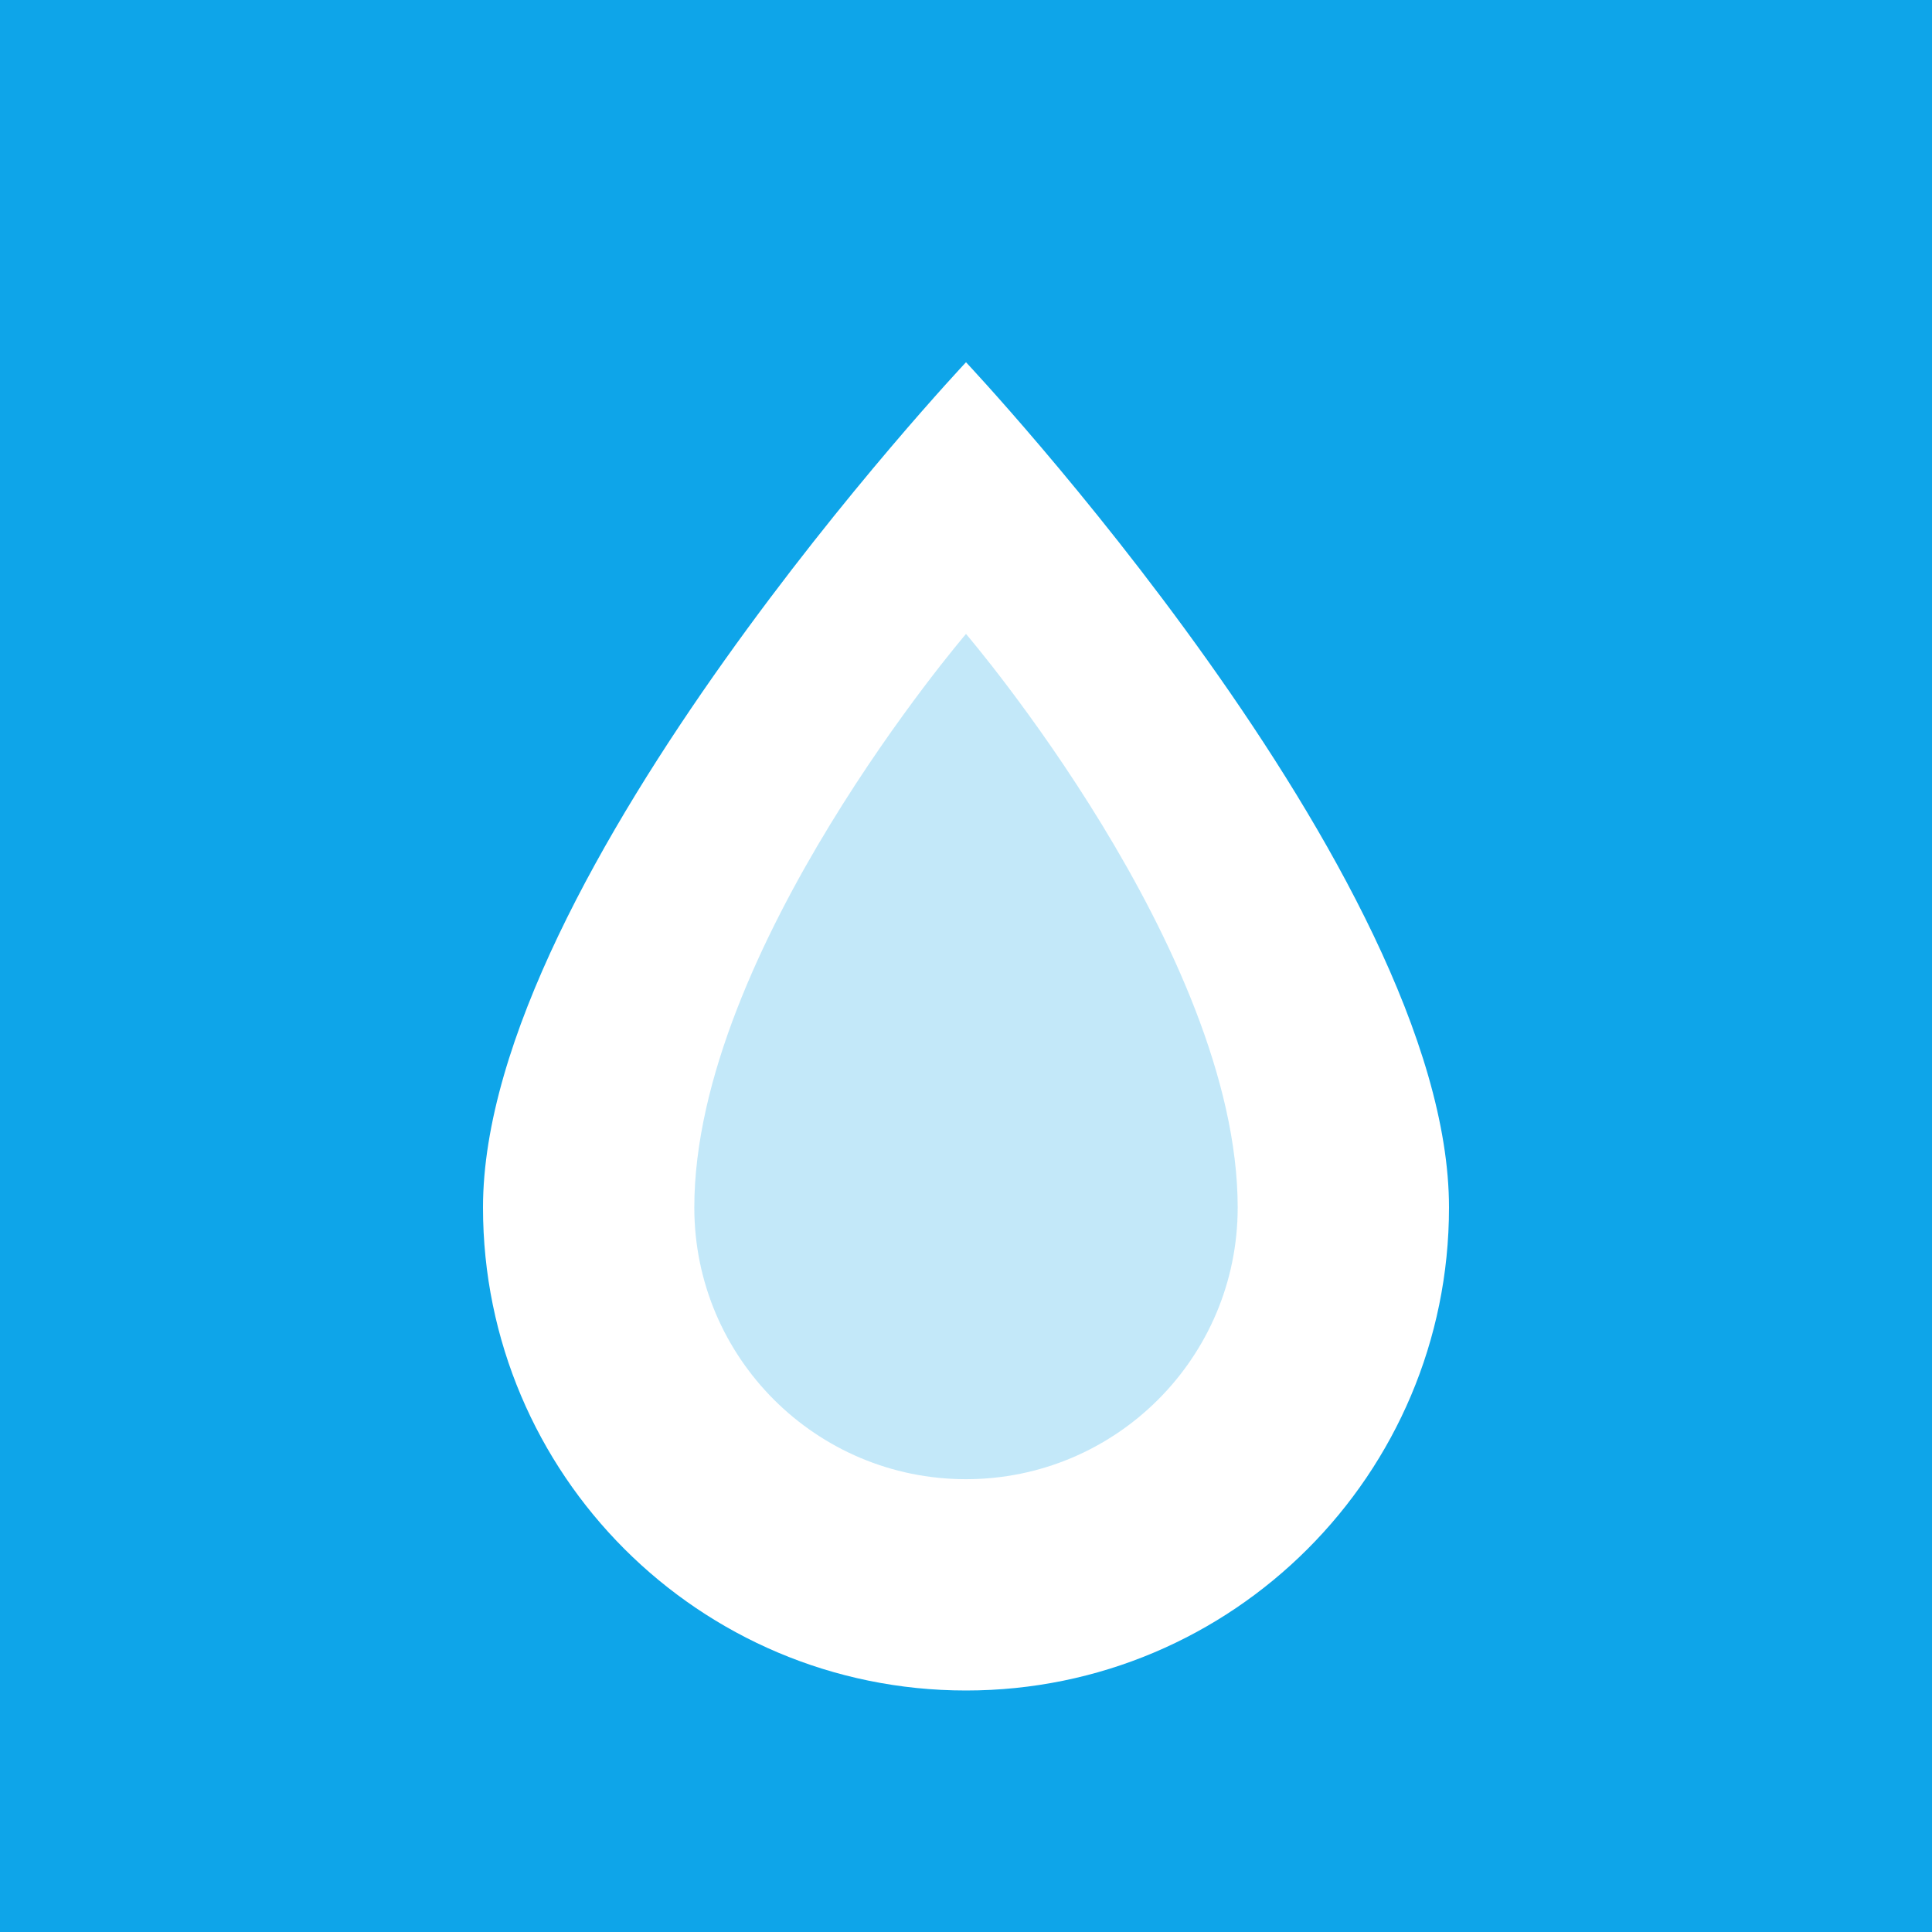
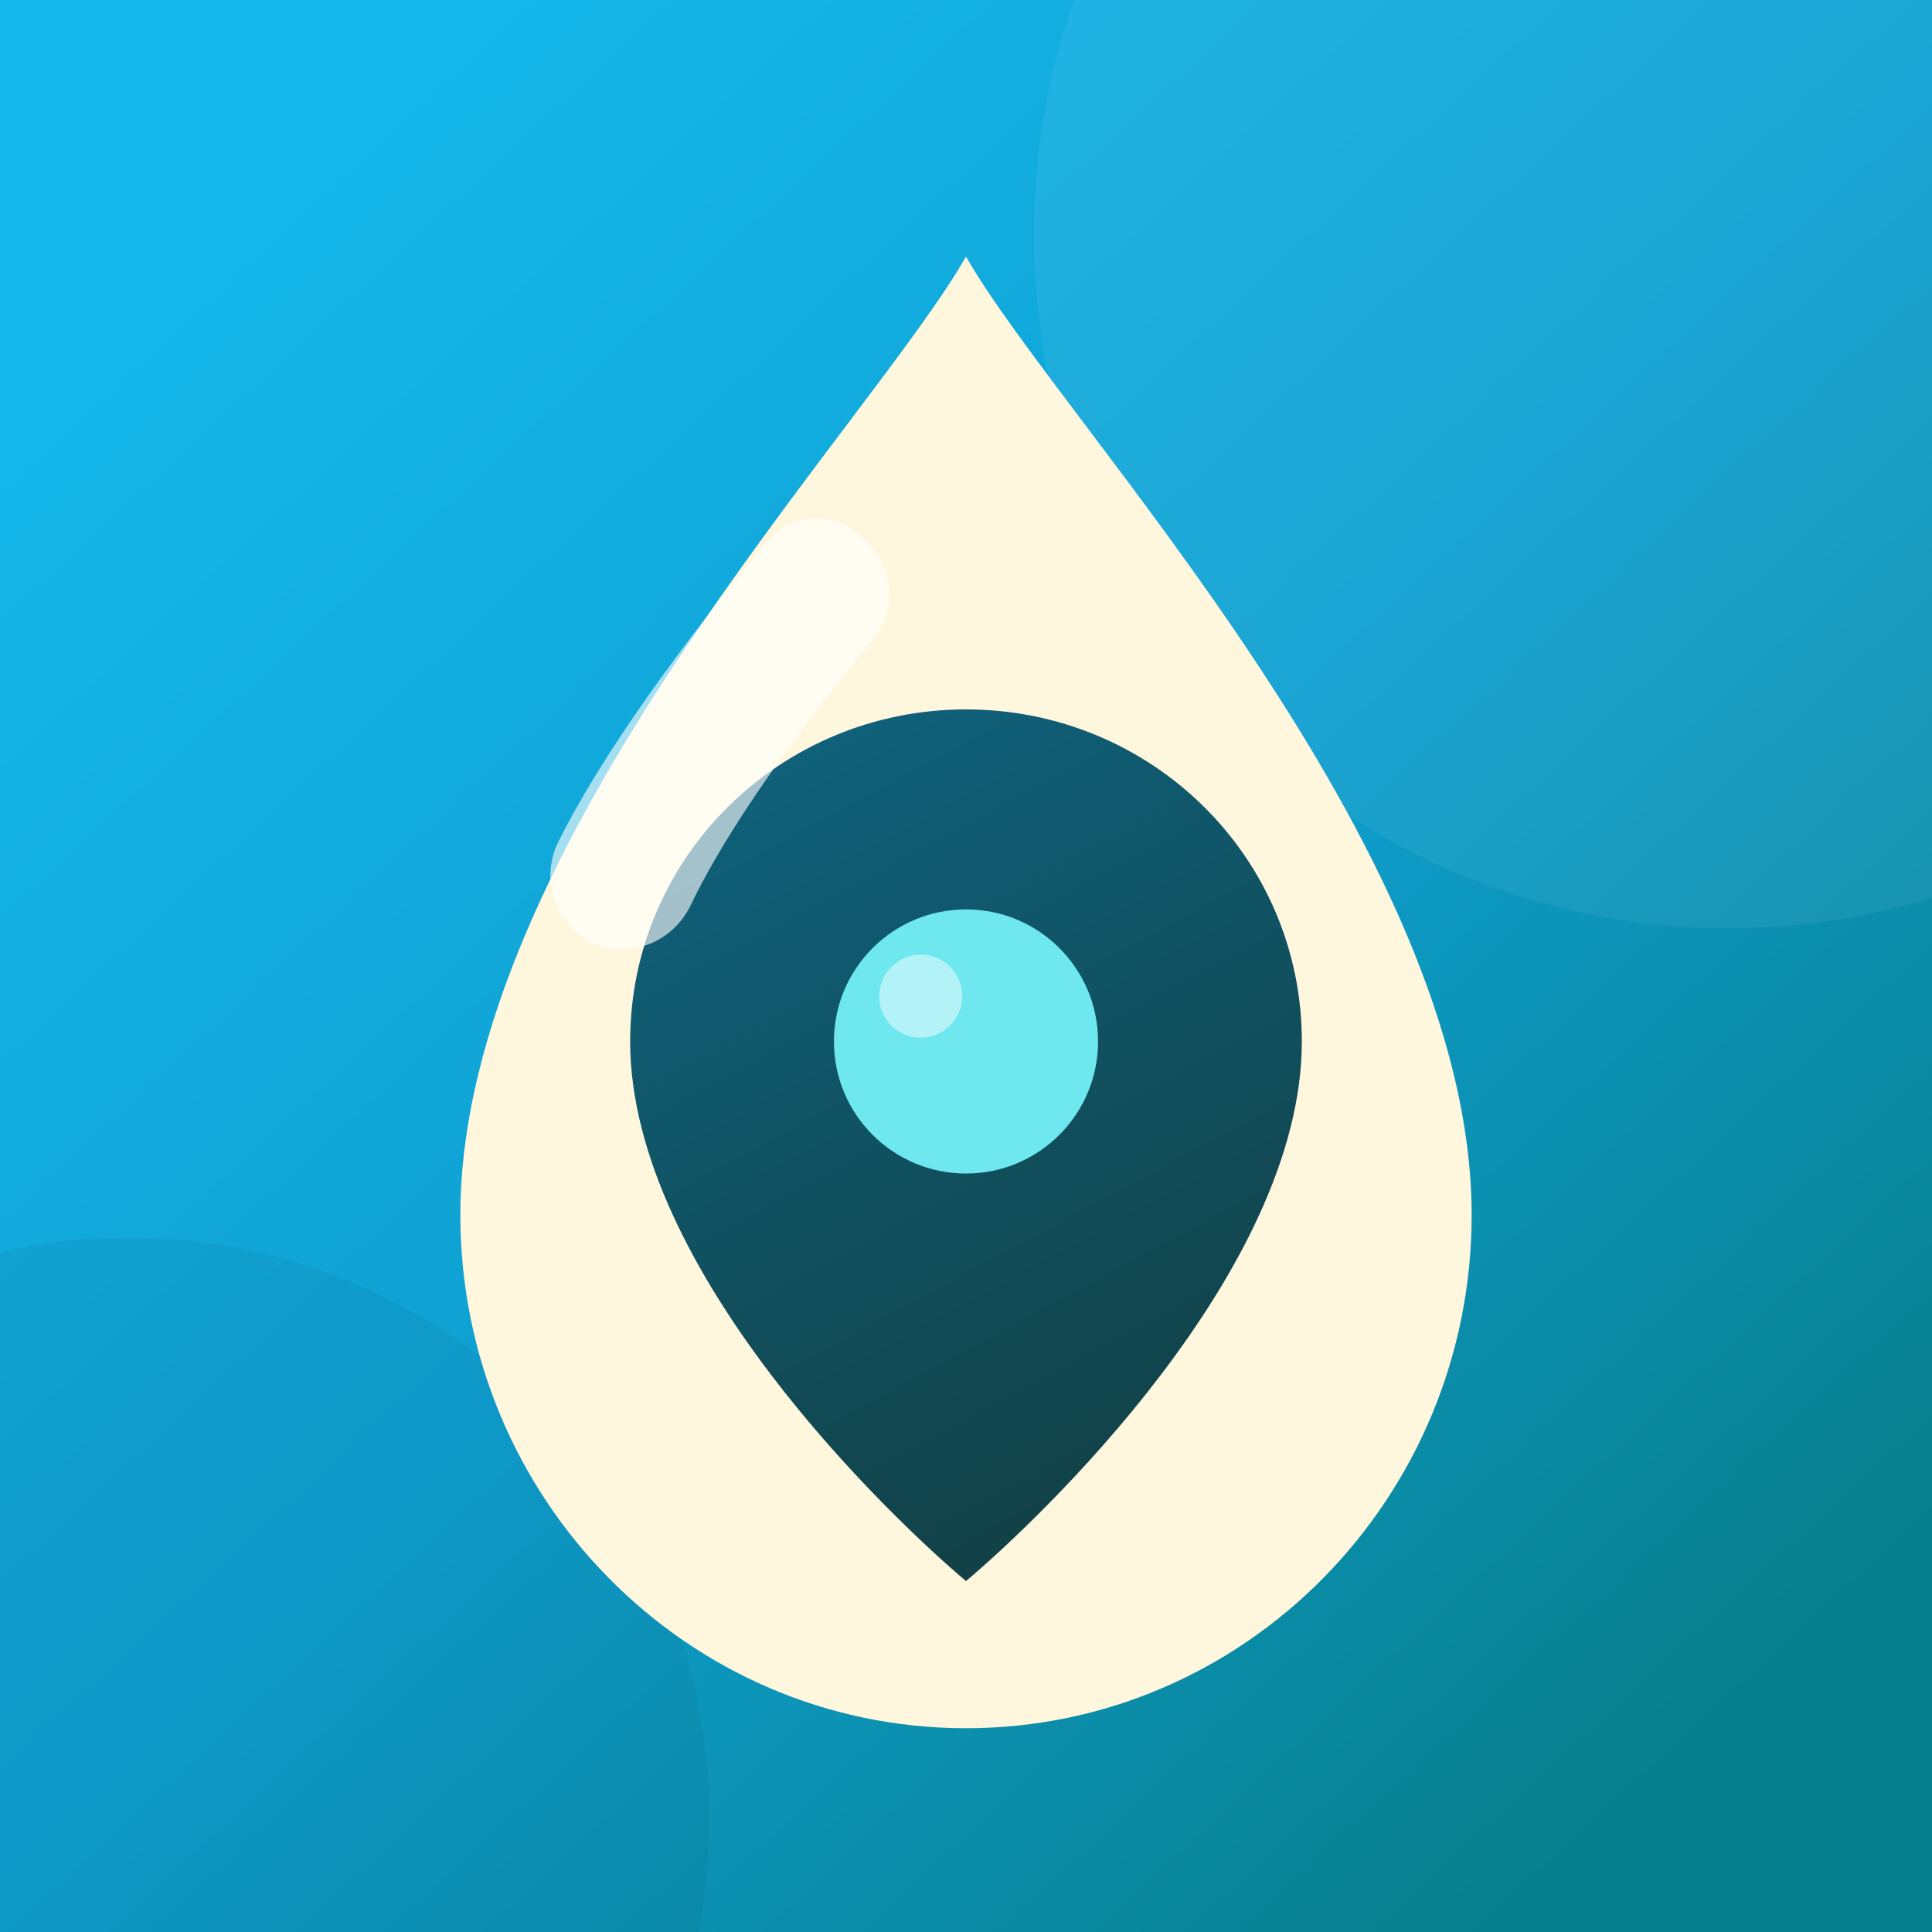
<svg xmlns="http://www.w3.org/2000/svg" viewBox="0 0 512 512" width="512" height="512">
-   <rect width="512" height="512" fill="#0ea5e9" />
-   <path fill="#ffffff" d="M256 96c0 0 128 136 128 224a128 128 0 0 1-256 0c0-88 128-224 128-224z" />
-   <path fill="#0ea5e9" opacity="0.25" d="M256 168c0 0 72 84 72 152a72 72 0 0 1-144 0c0-68 72-152 72-152z" />
+   <defs>
+     <linearGradient id="background" x1="64" y1="48" x2="448" y2="464" gradientUnits="userSpaceOnUse">
+       <stop offset="0" stop-color="#16b8eb" />
+       <stop offset="0.52" stop-color="#0e9fd0" />
+       <stop offset="1" stop-color="#087f8c" />
+     </linearGradient>
+     <linearGradient id="pin" x1="201" y1="205" x2="310" y2="407" gradientUnits="userSpaceOnUse">
+       <stop stop-color="#0f607a" />
+       <stop offset="1" stop-color="#123f43" />
+     </linearGradient>
+   </defs>
+   <rect width="512" height="512" fill="url(#background)" />
+   <circle cx="458" cy="62" r="184" fill="#ffffff" opacity="0.055" />
+   <circle cx="34" cy="482" r="154" fill="#073c4d" opacity="0.08" />
+   <path fill="#fff6de" d="M256 68C231 112 122 224 122 322c0 75 60 136 134 136s134-61 134-136C390 224 281 112 256 68Z" />
+   <path fill="url(#pin)" d="M256 188c-49 0-89 39-89 88 0 61 70 127 89 143 19-16 89-82 89-143 0-49-40-88-89-88Z" />
+   <circle cx="256" cy="276" r="35" fill="#6ee7ef" />
+   <circle cx="244" cy="264" r="11" fill="#ffffff" opacity="0.48" />
+   <path fill="#ffffff" opacity="0.62" d="M203 144c-21 25-43 55-55 79-5 10-1 22 9 27 10 4 21 0 26-10 10-21 29-47 48-70 7-8 6-21-3-28-8-7-19-6-25 2Z" />
</svg>
